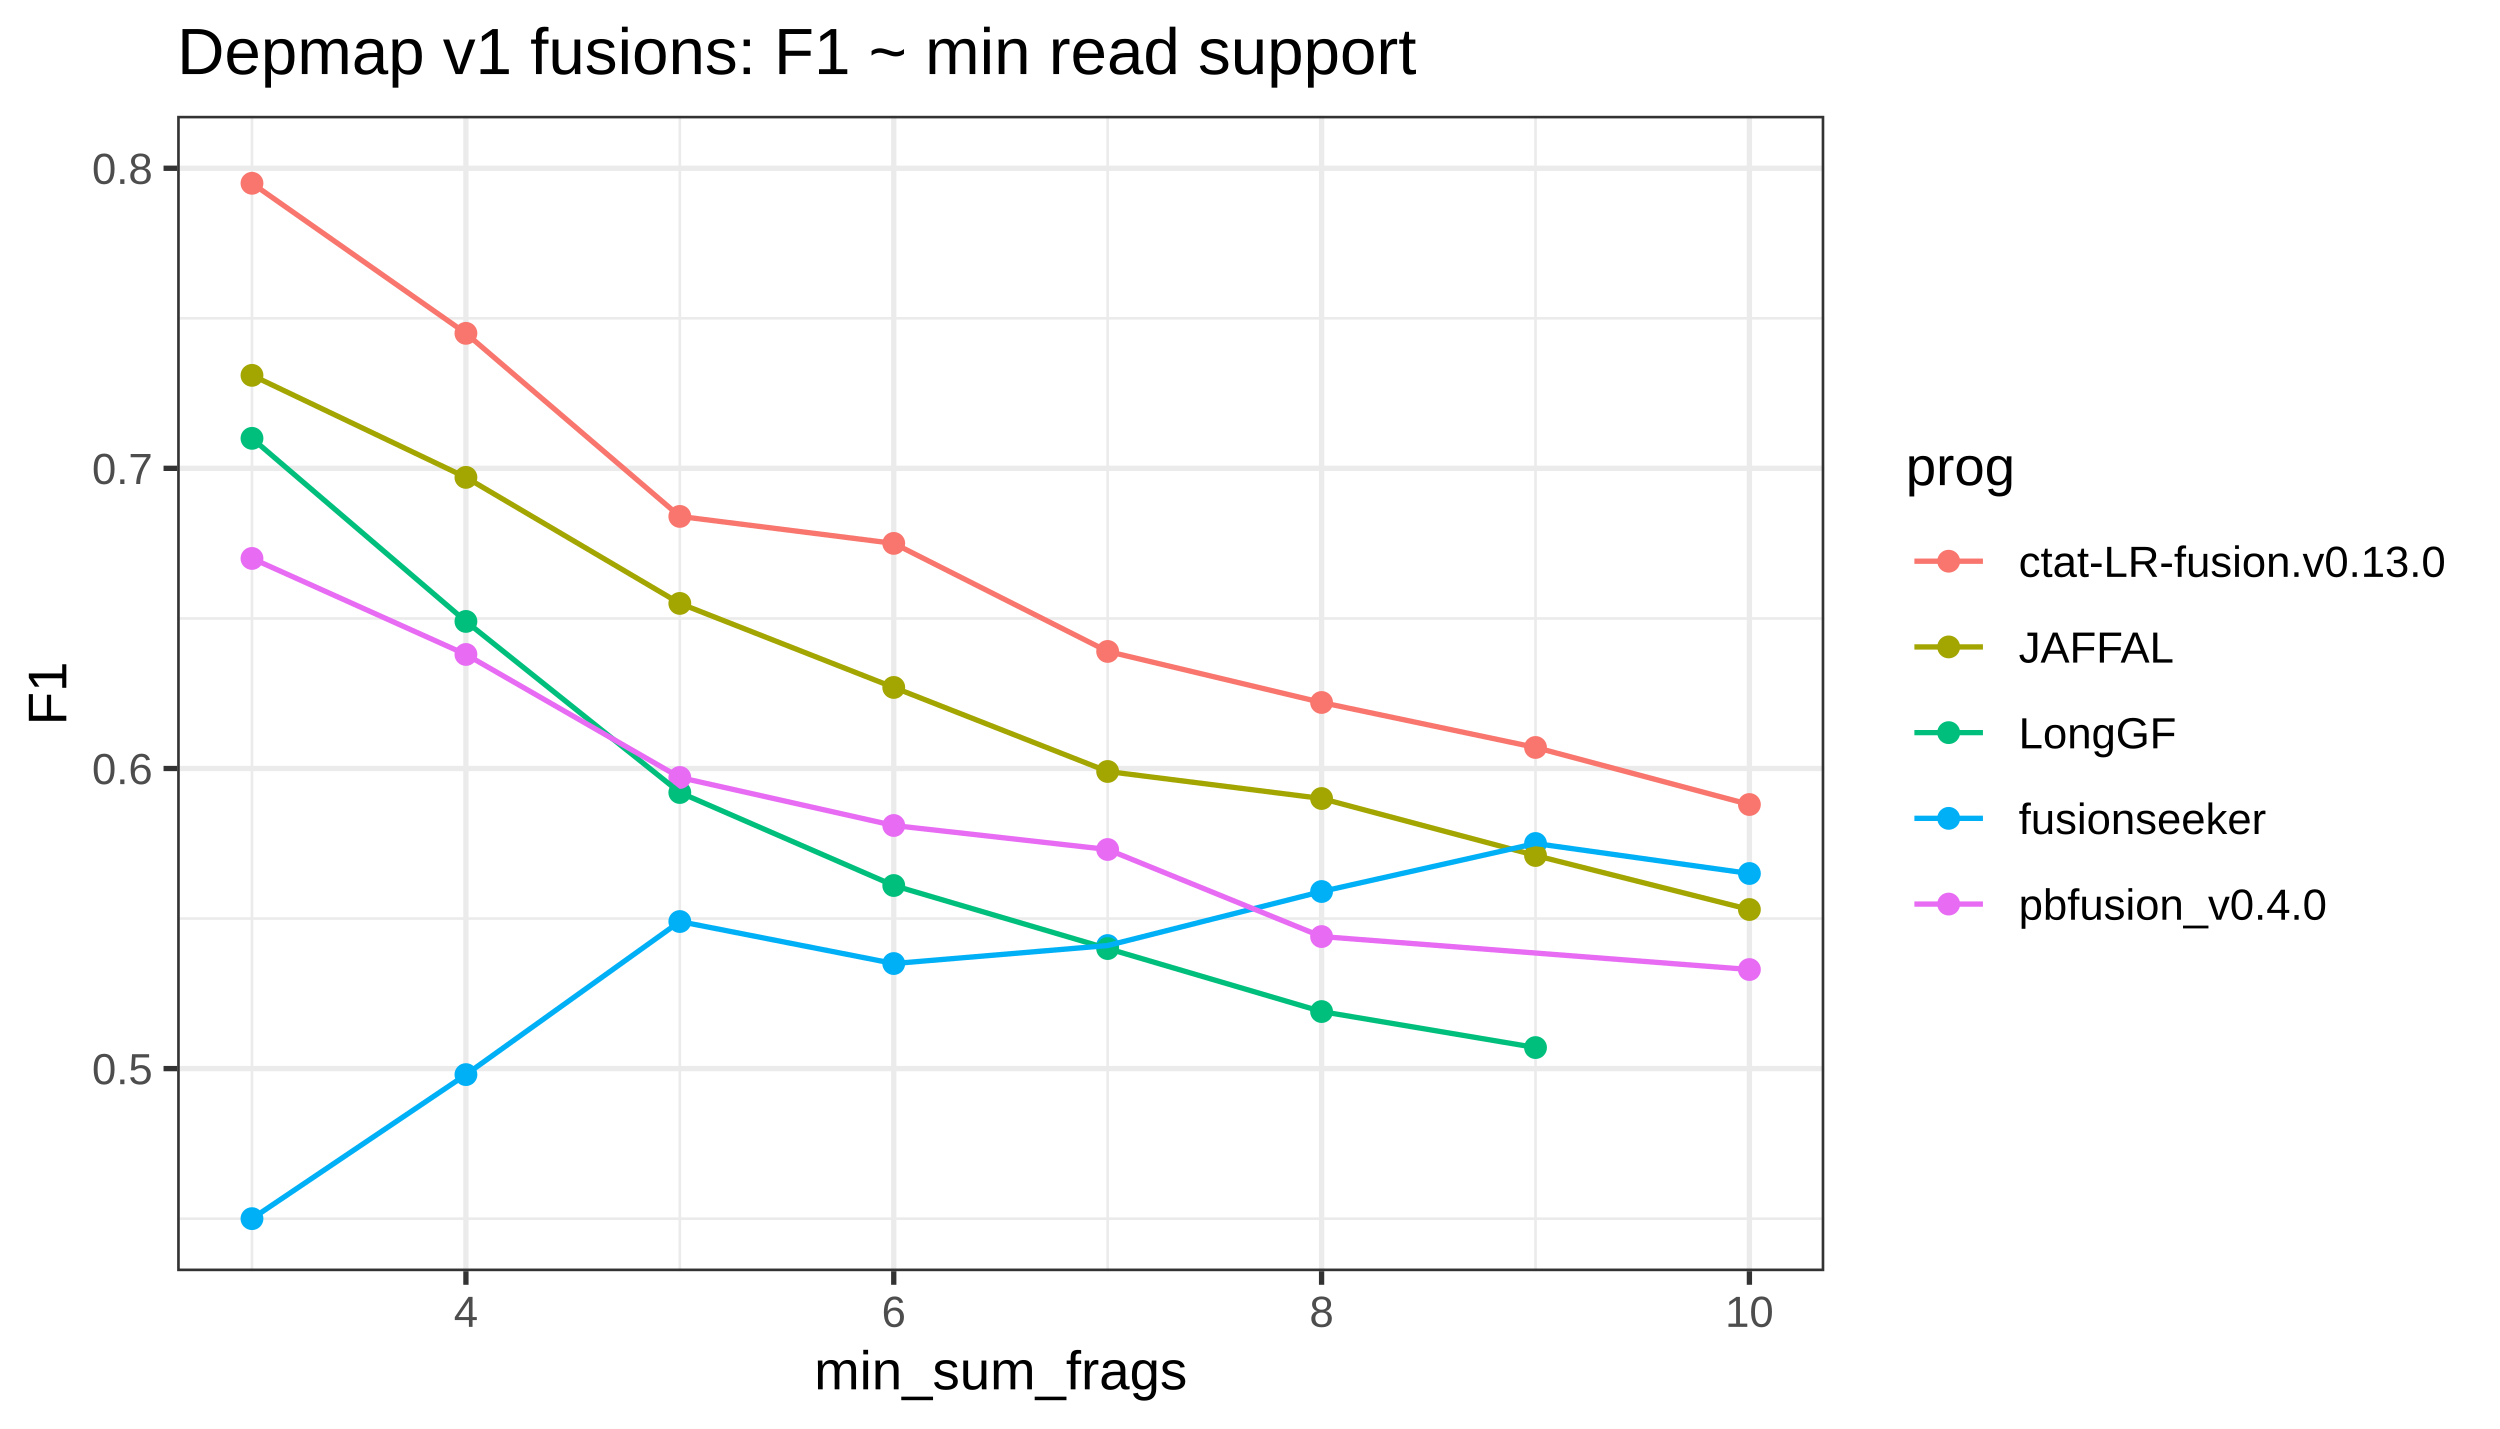
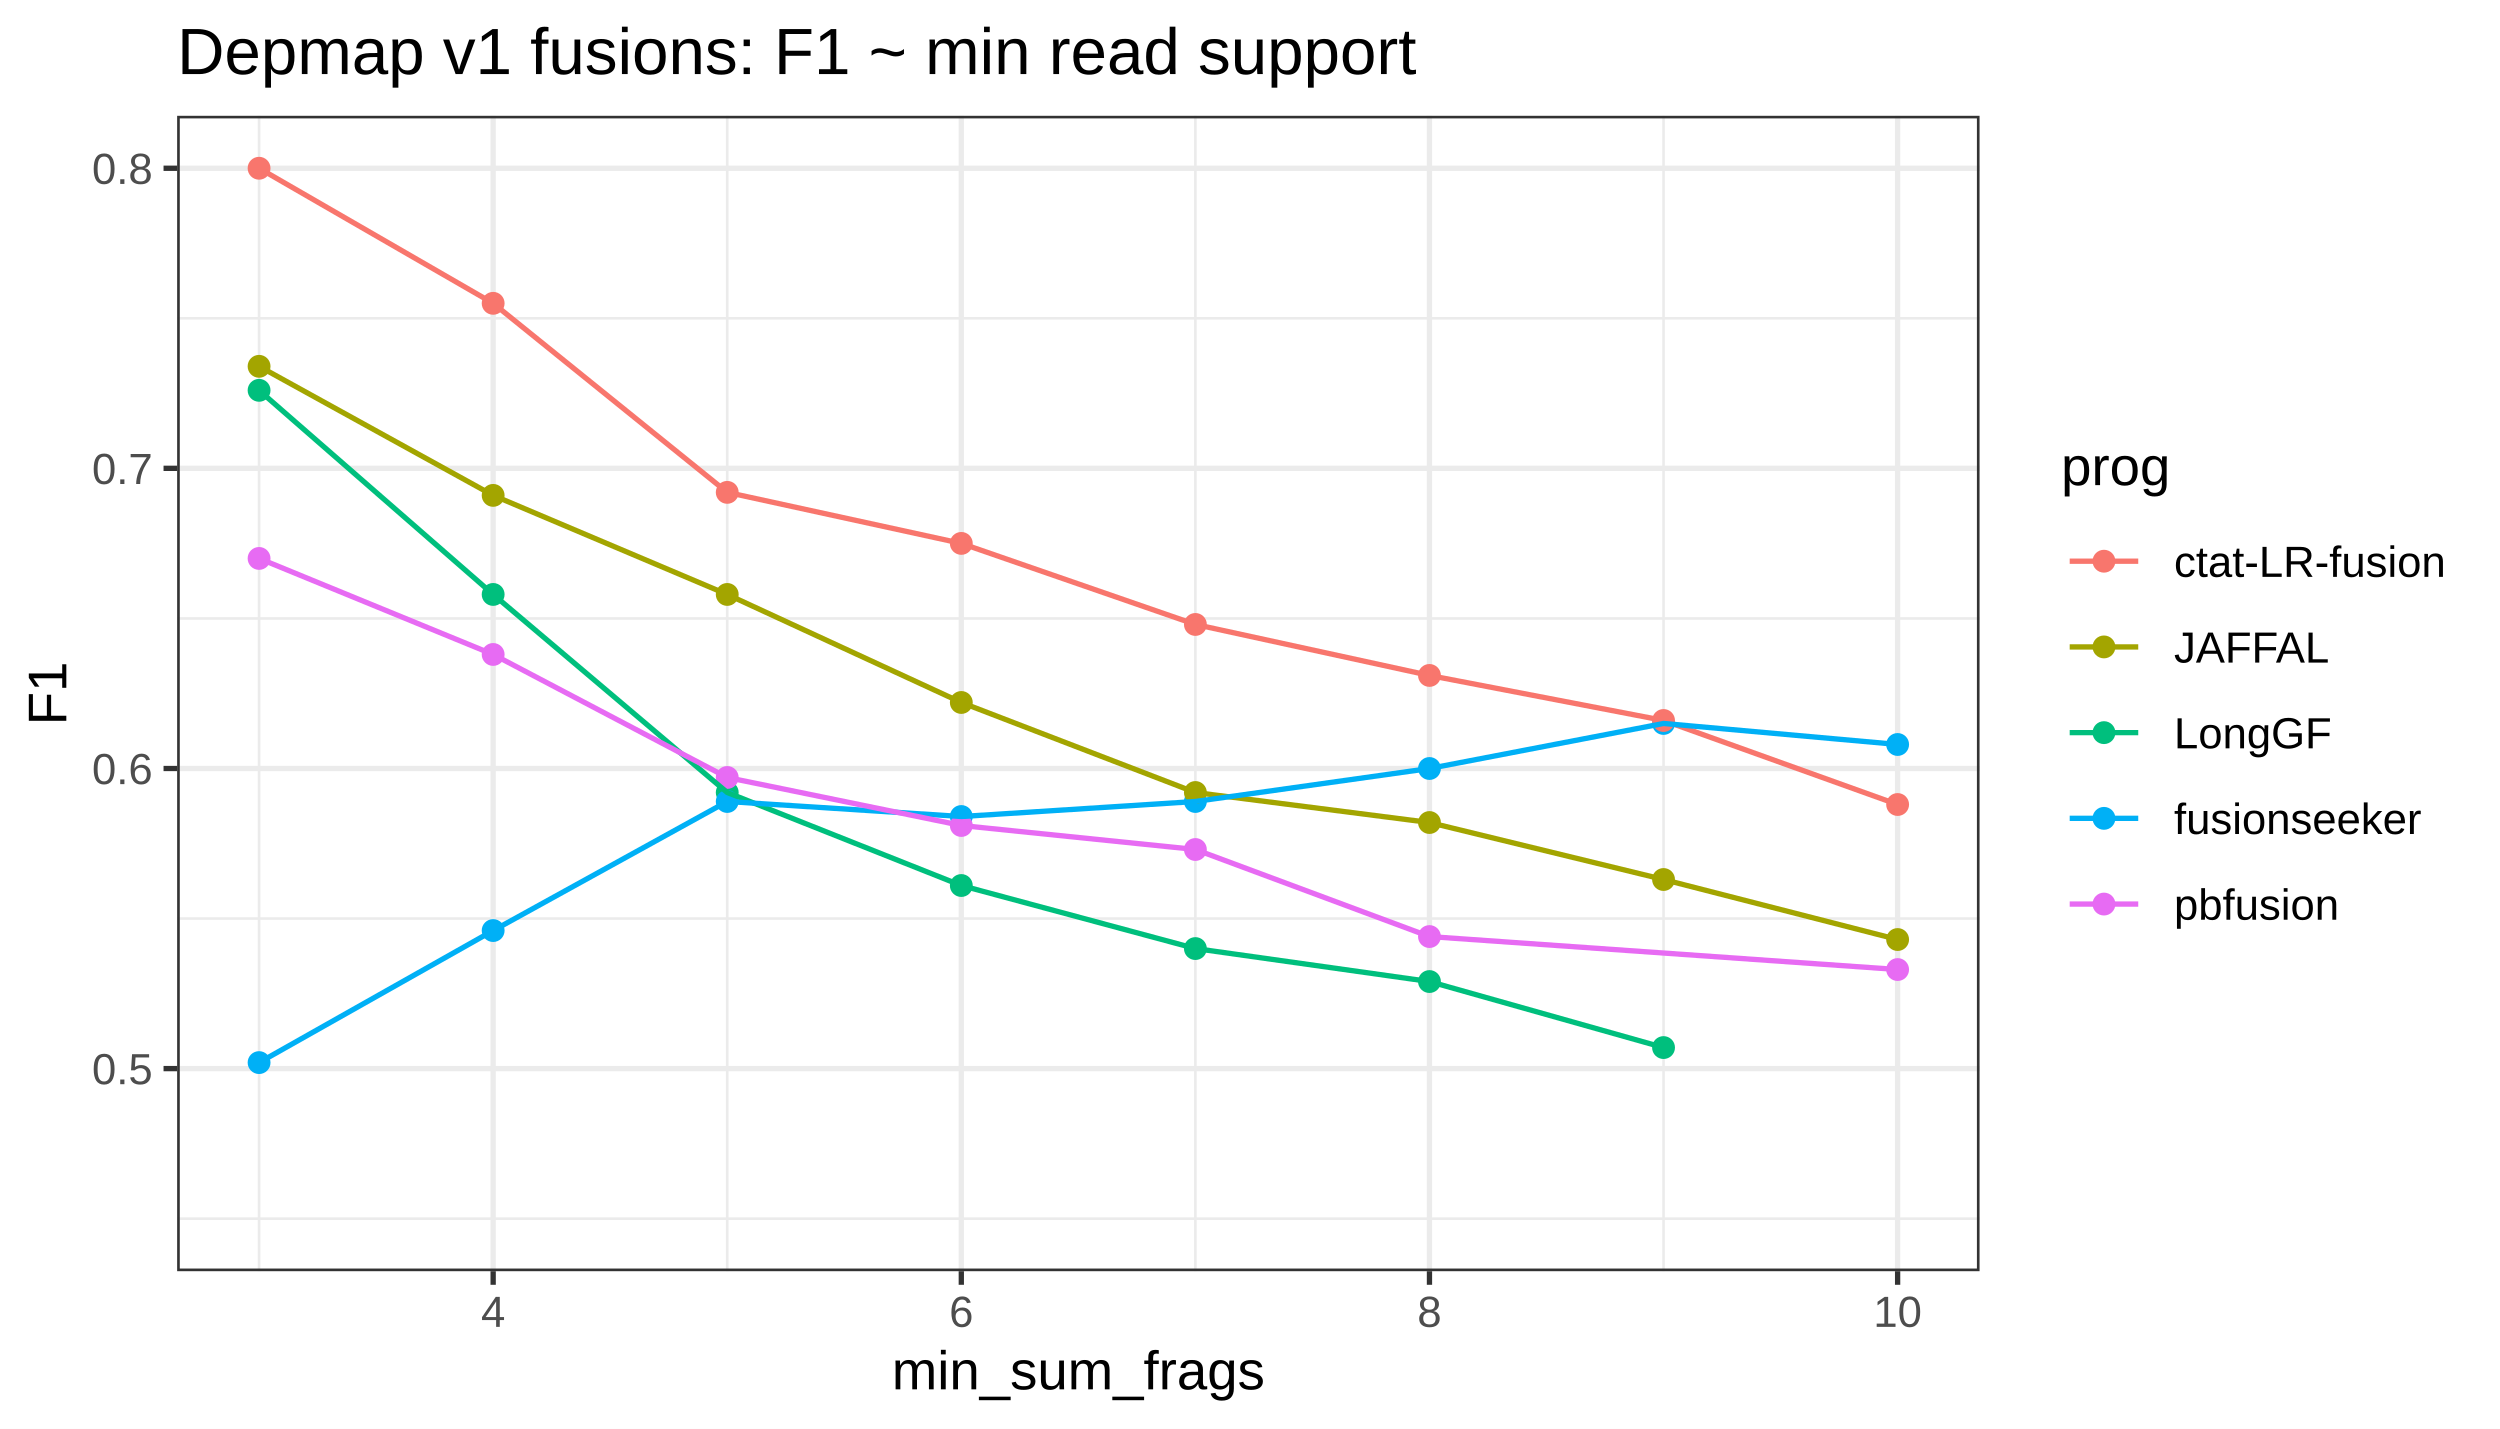
<svg xmlns="http://www.w3.org/2000/svg" class="svglite" width="504.00pt" height="288.00pt" viewBox="0 0 504.00 288.00">
  <defs>
    <style type="text/css">
    .svglite line, .svglite polyline, .svglite polygon, .svglite path, .svglite rect, .svglite circle {
      fill: none;
      stroke: #000000;
      stroke-linecap: round;
      stroke-linejoin: round;
      stroke-miterlimit: 10.00;
    }
    .svglite text {
      white-space: pre;
    }
  </style>
  </defs>
  <rect width="100%" height="100%" style="stroke: none; fill: #FFFFFF;" />
  <defs>
    <clipPath id="cpMC4wMHw1MDQuMDB8MC4wMHwyODguMDA=">
      <rect x="0.00" y="0.00" width="504.00" height="288.00" />
    </clipPath>
  </defs>
  <g clip-path="url(#cpMC4wMHw1MDQuMDB8MC4wMHwyODguMDA=)">
    <rect x="0.00" y="0.00" width="504.00" height="288.00" style="stroke-width: 1.07; stroke: #FFFFFF; fill: #FFFFFF;" />
  </g>
  <defs>
-     <clipPath id="cpMzUuNzF8MzY3Ljc3fDIzLjM0fDI1Ni4yNw==">
-       <rect x="35.71" y="23.34" width="332.07" height="232.93" />
+     <clipPath id="cpMzUuNzF8Mzk5LjA4fDIzLjM0fDI1Ni4yNw==">
+       <rect x="35.71" y="23.34" width="363.37" height="232.93" />
    </clipPath>
  </defs>
-   <g clip-path="url(#cpMzUuNzF8MzY3Ljc3fDIzLjM0fDI1Ni4yNw==)">
-     <rect x="35.71" y="23.34" width="332.07" height="232.93" style="stroke-width: 1.07; stroke: none; fill: #FFFFFF;" />
-     <polyline points="35.71,245.68 367.77,245.68 " style="stroke-width: 0.53; stroke: #EBEBEB; stroke-linecap: butt;" />
-     <polyline points="35.71,185.18 367.77,185.18 " style="stroke-width: 0.53; stroke: #EBEBEB; stroke-linecap: butt;" />
-     <polyline points="35.71,124.68 367.77,124.68 " style="stroke-width: 0.53; stroke: #EBEBEB; stroke-linecap: butt;" />
-     <polyline points="35.71,64.17 367.77,64.17 " style="stroke-width: 0.53; stroke: #EBEBEB; stroke-linecap: butt;" />
-     <polyline points="50.80,256.27 50.80,23.34 " style="stroke-width: 0.53; stroke: #EBEBEB; stroke-linecap: butt;" />
-     <polyline points="137.05,256.27 137.05,23.34 " style="stroke-width: 0.53; stroke: #EBEBEB; stroke-linecap: butt;" />
-     <polyline points="223.30,256.27 223.30,23.34 " style="stroke-width: 0.53; stroke: #EBEBEB; stroke-linecap: butt;" />
-     <polyline points="309.56,256.27 309.56,23.34 " style="stroke-width: 0.53; stroke: #EBEBEB; stroke-linecap: butt;" />
-     <polyline points="35.71,215.43 367.77,215.43 " style="stroke-width: 1.07; stroke: #EBEBEB; stroke-linecap: butt;" />
-     <polyline points="35.71,154.93 367.77,154.93 " style="stroke-width: 1.07; stroke: #EBEBEB; stroke-linecap: butt;" />
-     <polyline points="35.71,94.42 367.77,94.42 " style="stroke-width: 1.07; stroke: #EBEBEB; stroke-linecap: butt;" />
-     <polyline points="35.71,33.92 367.77,33.92 " style="stroke-width: 1.07; stroke: #EBEBEB; stroke-linecap: butt;" />
-     <polyline points="93.93,256.27 93.93,23.34 " style="stroke-width: 1.07; stroke: #EBEBEB; stroke-linecap: butt;" />
-     <polyline points="180.18,256.27 180.18,23.34 " style="stroke-width: 1.07; stroke: #EBEBEB; stroke-linecap: butt;" />
-     <polyline points="266.43,256.27 266.43,23.34 " style="stroke-width: 1.07; stroke: #EBEBEB; stroke-linecap: butt;" />
-     <polyline points="352.68,256.27 352.68,23.34 " style="stroke-width: 1.07; stroke: #EBEBEB; stroke-linecap: butt;" />
-     <circle cx="50.80" cy="245.68" r="1.95" style="stroke-width: 0.71; stroke: #00B0F6; fill: #00B0F6;" />
-     <circle cx="93.93" cy="216.64" r="1.95" style="stroke-width: 0.71; stroke: #00B0F6; fill: #00B0F6;" />
-     <circle cx="137.05" cy="185.78" r="1.95" style="stroke-width: 0.71; stroke: #00B0F6; fill: #00B0F6;" />
-     <circle cx="180.18" cy="194.25" r="1.95" style="stroke-width: 0.71; stroke: #00B0F6; fill: #00B0F6;" />
-     <circle cx="223.30" cy="190.62" r="1.95" style="stroke-width: 0.71; stroke: #00B0F6; fill: #00B0F6;" />
-     <circle cx="266.43" cy="179.73" r="1.95" style="stroke-width: 0.71; stroke: #00B0F6; fill: #00B0F6;" />
-     <circle cx="309.56" cy="170.05" r="1.95" style="stroke-width: 0.71; stroke: #00B0F6; fill: #00B0F6;" />
-     <circle cx="352.68" cy="176.10" r="1.95" style="stroke-width: 0.71; stroke: #00B0F6; fill: #00B0F6;" />
-     <circle cx="50.80" cy="88.37" r="1.95" style="stroke-width: 0.71; stroke: #00BF7D; fill: #00BF7D;" />
-     <circle cx="93.93" cy="125.28" r="1.95" style="stroke-width: 0.71; stroke: #00BF7D; fill: #00BF7D;" />
-     <circle cx="137.05" cy="159.77" r="1.95" style="stroke-width: 0.71; stroke: #00BF7D; fill: #00BF7D;" />
-     <circle cx="180.18" cy="178.52" r="1.95" style="stroke-width: 0.71; stroke: #00BF7D; fill: #00BF7D;" />
-     <circle cx="223.30" cy="191.23" r="1.95" style="stroke-width: 0.71; stroke: #00BF7D; fill: #00BF7D;" />
-     <circle cx="266.43" cy="203.93" r="1.95" style="stroke-width: 0.71; stroke: #00BF7D; fill: #00BF7D;" />
-     <circle cx="309.56" cy="211.19" r="1.95" style="stroke-width: 0.71; stroke: #00BF7D; fill: #00BF7D;" />
-     <circle cx="50.80" cy="112.58" r="1.95" style="stroke-width: 0.71; stroke: #E76BF3; fill: #E76BF3;" />
-     <circle cx="93.93" cy="131.94" r="1.95" style="stroke-width: 0.71; stroke: #E76BF3; fill: #E76BF3;" />
-     <circle cx="137.05" cy="156.74" r="1.95" style="stroke-width: 0.71; stroke: #E76BF3; fill: #E76BF3;" />
-     <circle cx="180.18" cy="166.42" r="1.95" style="stroke-width: 0.71; stroke: #E76BF3; fill: #E76BF3;" />
-     <circle cx="223.30" cy="171.26" r="1.95" style="stroke-width: 0.71; stroke: #E76BF3; fill: #E76BF3;" />
-     <circle cx="266.43" cy="188.81" r="1.95" style="stroke-width: 0.71; stroke: #E76BF3; fill: #E76BF3;" />
-     <circle cx="352.68" cy="195.46" r="1.95" style="stroke-width: 0.71; stroke: #E76BF3; fill: #E76BF3;" />
-     <circle cx="50.80" cy="75.67" r="1.95" style="stroke-width: 0.71; stroke: #A3A500; fill: #A3A500;" />
-     <circle cx="93.93" cy="96.24" r="1.95" style="stroke-width: 0.71; stroke: #A3A500; fill: #A3A500;" />
-     <circle cx="137.05" cy="121.65" r="1.95" style="stroke-width: 0.71; stroke: #A3A500; fill: #A3A500;" />
-     <circle cx="180.18" cy="138.59" r="1.95" style="stroke-width: 0.71; stroke: #A3A500; fill: #A3A500;" />
-     <circle cx="223.30" cy="155.53" r="1.95" style="stroke-width: 0.71; stroke: #A3A500; fill: #A3A500;" />
-     <circle cx="266.43" cy="160.98" r="1.95" style="stroke-width: 0.71; stroke: #A3A500; fill: #A3A500;" />
-     <circle cx="309.56" cy="172.47" r="1.95" style="stroke-width: 0.71; stroke: #A3A500; fill: #A3A500;" />
-     <circle cx="352.68" cy="183.36" r="1.95" style="stroke-width: 0.71; stroke: #A3A500; fill: #A3A500;" />
-     <circle cx="50.80" cy="36.95" r="1.95" style="stroke-width: 0.71; stroke: #F8766D; fill: #F8766D;" />
-     <circle cx="93.93" cy="67.20" r="1.95" style="stroke-width: 0.71; stroke: #F8766D; fill: #F8766D;" />
-     <circle cx="137.05" cy="104.11" r="1.95" style="stroke-width: 0.71; stroke: #F8766D; fill: #F8766D;" />
-     <circle cx="180.18" cy="109.55" r="1.95" style="stroke-width: 0.71; stroke: #F8766D; fill: #F8766D;" />
-     <circle cx="223.30" cy="131.33" r="1.95" style="stroke-width: 0.71; stroke: #F8766D; fill: #F8766D;" />
-     <circle cx="266.43" cy="141.62" r="1.95" style="stroke-width: 0.71; stroke: #F8766D; fill: #F8766D;" />
-     <circle cx="309.56" cy="150.69" r="1.95" style="stroke-width: 0.71; stroke: #F8766D; fill: #F8766D;" />
-     <circle cx="352.68" cy="162.19" r="1.95" style="stroke-width: 0.71; stroke: #F8766D; fill: #F8766D;" />
-     <polyline points="50.80,36.95 93.93,67.20 137.05,104.11 180.18,109.55 223.30,131.33 266.43,141.62 309.56,150.69 352.68,162.19 " style="stroke-width: 1.07; stroke: #F8766D; stroke-linecap: butt;" />
-     <polyline points="50.80,75.67 93.93,96.24 137.05,121.65 180.18,138.59 223.30,155.53 266.43,160.98 309.56,172.47 352.68,183.36 " style="stroke-width: 1.07; stroke: #A3A500; stroke-linecap: butt;" />
-     <polyline points="50.80,88.37 93.93,125.28 137.05,159.77 180.18,178.52 223.30,191.23 266.43,203.93 309.56,211.19 " style="stroke-width: 1.07; stroke: #00BF7D; stroke-linecap: butt;" />
-     <polyline points="50.80,245.68 93.93,216.64 137.05,185.78 180.18,194.25 223.30,190.62 266.43,179.73 309.56,170.05 352.68,176.10 " style="stroke-width: 1.07; stroke: #00B0F6; stroke-linecap: butt;" />
-     <polyline points="50.80,112.58 93.93,131.94 137.05,156.74 180.18,166.42 223.30,171.26 266.43,188.81 352.68,195.46 " style="stroke-width: 1.07; stroke: #E76BF3; stroke-linecap: butt;" />
-     <rect x="35.71" y="23.34" width="332.07" height="232.93" style="stroke-width: 1.07; stroke: #333333;" />
+   <g clip-path="url(#cpMzUuNzF8Mzk5LjA4fDIzLjM0fDI1Ni4yNw==)">
+     <rect x="35.71" y="23.34" width="363.37" height="232.93" style="stroke-width: 1.07; stroke: none; fill: #FFFFFF;" />
+     <polyline points="35.71,245.68 399.08,245.68 " style="stroke-width: 0.53; stroke: #EBEBEB; stroke-linecap: butt;" />
+     <polyline points="35.71,185.18 399.08,185.18 " style="stroke-width: 0.53; stroke: #EBEBEB; stroke-linecap: butt;" />
+     <polyline points="35.71,124.68 399.08,124.68 " style="stroke-width: 0.53; stroke: #EBEBEB; stroke-linecap: butt;" />
+     <polyline points="35.71,64.17 399.08,64.17 " style="stroke-width: 0.53; stroke: #EBEBEB; stroke-linecap: butt;" />
+     <polyline points="52.23,256.27 52.23,23.34 " style="stroke-width: 0.53; stroke: #EBEBEB; stroke-linecap: butt;" />
+     <polyline points="146.61,256.27 146.61,23.34 " style="stroke-width: 0.53; stroke: #EBEBEB; stroke-linecap: butt;" />
+     <polyline points="240.99,256.27 240.99,23.34 " style="stroke-width: 0.53; stroke: #EBEBEB; stroke-linecap: butt;" />
+     <polyline points="335.37,256.27 335.37,23.34 " style="stroke-width: 0.53; stroke: #EBEBEB; stroke-linecap: butt;" />
+     <polyline points="35.71,215.43 399.08,215.43 " style="stroke-width: 1.07; stroke: #EBEBEB; stroke-linecap: butt;" />
+     <polyline points="35.71,154.93 399.08,154.93 " style="stroke-width: 1.07; stroke: #EBEBEB; stroke-linecap: butt;" />
+     <polyline points="35.71,94.42 399.08,94.42 " style="stroke-width: 1.07; stroke: #EBEBEB; stroke-linecap: butt;" />
+     <polyline points="35.71,33.92 399.08,33.92 " style="stroke-width: 1.07; stroke: #EBEBEB; stroke-linecap: butt;" />
+     <polyline points="99.42,256.27 99.42,23.34 " style="stroke-width: 1.07; stroke: #EBEBEB; stroke-linecap: butt;" />
+     <polyline points="193.80,256.27 193.80,23.34 " style="stroke-width: 1.07; stroke: #EBEBEB; stroke-linecap: butt;" />
+     <polyline points="288.18,256.27 288.18,23.34 " style="stroke-width: 1.07; stroke: #EBEBEB; stroke-linecap: butt;" />
+     <polyline points="382.56,256.27 382.56,23.34 " style="stroke-width: 1.07; stroke: #EBEBEB; stroke-linecap: butt;" />
+     <circle cx="52.23" cy="78.69" r="1.95" style="stroke-width: 0.71; stroke: #00BF7D; fill: #00BF7D;" />
+     <circle cx="99.42" cy="119.84" r="1.95" style="stroke-width: 0.71; stroke: #00BF7D; fill: #00BF7D;" />
+     <circle cx="146.61" cy="159.77" r="1.95" style="stroke-width: 0.71; stroke: #00BF7D; fill: #00BF7D;" />
+     <circle cx="193.80" cy="178.52" r="1.95" style="stroke-width: 0.71; stroke: #00BF7D; fill: #00BF7D;" />
+     <circle cx="240.99" cy="191.23" r="1.95" style="stroke-width: 0.71; stroke: #00BF7D; fill: #00BF7D;" />
+     <circle cx="288.18" cy="197.88" r="1.95" style="stroke-width: 0.71; stroke: #00BF7D; fill: #00BF7D;" />
+     <circle cx="335.37" cy="211.19" r="1.95" style="stroke-width: 0.71; stroke: #00BF7D; fill: #00BF7D;" />
+     <circle cx="52.23" cy="214.22" r="1.95" style="stroke-width: 0.71; stroke: #00B0F6; fill: #00B0F6;" />
+     <circle cx="99.42" cy="187.60" r="1.95" style="stroke-width: 0.71; stroke: #00B0F6; fill: #00B0F6;" />
+     <circle cx="146.61" cy="161.58" r="1.95" style="stroke-width: 0.71; stroke: #00B0F6; fill: #00B0F6;" />
+     <circle cx="193.80" cy="164.61" r="1.95" style="stroke-width: 0.71; stroke: #00B0F6; fill: #00B0F6;" />
+     <circle cx="240.99" cy="161.58" r="1.95" style="stroke-width: 0.71; stroke: #00B0F6; fill: #00B0F6;" />
+     <circle cx="288.18" cy="154.93" r="1.95" style="stroke-width: 0.71; stroke: #00B0F6; fill: #00B0F6;" />
+     <circle cx="335.37" cy="145.85" r="1.95" style="stroke-width: 0.71; stroke: #00B0F6; fill: #00B0F6;" />
+     <circle cx="382.56" cy="150.09" r="1.95" style="stroke-width: 0.71; stroke: #00B0F6; fill: #00B0F6;" />
+     <circle cx="52.23" cy="112.58" r="1.95" style="stroke-width: 0.71; stroke: #E76BF3; fill: #E76BF3;" />
+     <circle cx="99.42" cy="131.94" r="1.95" style="stroke-width: 0.71; stroke: #E76BF3; fill: #E76BF3;" />
+     <circle cx="146.61" cy="156.74" r="1.95" style="stroke-width: 0.71; stroke: #E76BF3; fill: #E76BF3;" />
+     <circle cx="193.80" cy="166.42" r="1.95" style="stroke-width: 0.71; stroke: #E76BF3; fill: #E76BF3;" />
+     <circle cx="240.99" cy="171.26" r="1.95" style="stroke-width: 0.71; stroke: #E76BF3; fill: #E76BF3;" />
+     <circle cx="288.18" cy="188.81" r="1.95" style="stroke-width: 0.71; stroke: #E76BF3; fill: #E76BF3;" />
+     <circle cx="382.56" cy="195.46" r="1.95" style="stroke-width: 0.71; stroke: #E76BF3; fill: #E76BF3;" />
+     <circle cx="52.23" cy="33.92" r="1.95" style="stroke-width: 0.71; stroke: #F8766D; fill: #F8766D;" />
+     <circle cx="99.42" cy="61.15" r="1.95" style="stroke-width: 0.71; stroke: #F8766D; fill: #F8766D;" />
+     <circle cx="146.61" cy="99.26" r="1.95" style="stroke-width: 0.71; stroke: #F8766D; fill: #F8766D;" />
+     <circle cx="193.80" cy="109.55" r="1.95" style="stroke-width: 0.71; stroke: #F8766D; fill: #F8766D;" />
+     <circle cx="240.99" cy="125.89" r="1.95" style="stroke-width: 0.71; stroke: #F8766D; fill: #F8766D;" />
+     <circle cx="288.18" cy="136.17" r="1.95" style="stroke-width: 0.71; stroke: #F8766D; fill: #F8766D;" />
+     <circle cx="335.37" cy="145.25" r="1.95" style="stroke-width: 0.71; stroke: #F8766D; fill: #F8766D;" />
+     <circle cx="382.56" cy="162.19" r="1.95" style="stroke-width: 0.71; stroke: #F8766D; fill: #F8766D;" />
+     <circle cx="52.23" cy="73.85" r="1.95" style="stroke-width: 0.71; stroke: #A3A500; fill: #A3A500;" />
+     <circle cx="99.42" cy="99.87" r="1.95" style="stroke-width: 0.71; stroke: #A3A500; fill: #A3A500;" />
+     <circle cx="146.61" cy="119.84" r="1.95" style="stroke-width: 0.71; stroke: #A3A500; fill: #A3A500;" />
+     <circle cx="193.80" cy="141.62" r="1.95" style="stroke-width: 0.71; stroke: #A3A500; fill: #A3A500;" />
+     <circle cx="240.99" cy="159.77" r="1.95" style="stroke-width: 0.71; stroke: #A3A500; fill: #A3A500;" />
+     <circle cx="288.18" cy="165.82" r="1.95" style="stroke-width: 0.71; stroke: #A3A500; fill: #A3A500;" />
+     <circle cx="335.37" cy="177.31" r="1.95" style="stroke-width: 0.71; stroke: #A3A500; fill: #A3A500;" />
+     <circle cx="382.56" cy="189.41" r="1.95" style="stroke-width: 0.71; stroke: #A3A500; fill: #A3A500;" />
+     <polyline points="52.23,33.92 99.42,61.15 146.61,99.26 193.80,109.55 240.99,125.89 288.18,136.17 335.37,145.25 382.56,162.19 " style="stroke-width: 1.07; stroke: #F8766D; stroke-linecap: butt;" />
+     <polyline points="52.23,73.85 99.42,99.87 146.61,119.84 193.80,141.62 240.99,159.77 288.18,165.82 335.37,177.31 382.56,189.41 " style="stroke-width: 1.07; stroke: #A3A500; stroke-linecap: butt;" />
+     <polyline points="52.23,78.69 99.42,119.84 146.61,159.77 193.80,178.52 240.99,191.23 288.18,197.88 335.37,211.19 " style="stroke-width: 1.07; stroke: #00BF7D; stroke-linecap: butt;" />
+     <polyline points="52.23,214.22 99.42,187.60 146.61,161.58 193.80,164.61 240.99,161.58 288.18,154.93 335.37,145.85 382.56,150.09 " style="stroke-width: 1.07; stroke: #00B0F6; stroke-linecap: butt;" />
+     <polyline points="52.23,112.58 99.42,131.94 146.61,156.74 193.80,166.42 240.99,171.26 288.18,188.81 382.56,195.46 " style="stroke-width: 1.07; stroke: #E76BF3; stroke-linecap: butt;" />
+     <rect x="35.71" y="23.34" width="363.37" height="232.93" style="stroke-width: 1.07; stroke: #333333;" />
  </g>
  <g clip-path="url(#cpMC4wMHw1MDQuMDB8MC4wMHwyODguMDA=)">
    <text x="30.78" y="218.58" text-anchor="end" style="font-size: 8.80px;fill: #4D4D4D; font-family: &quot;Arial&quot;;" textLength="12.23px" lengthAdjust="spacingAndGlyphs">0.5</text>
    <text x="30.78" y="158.08" text-anchor="end" style="font-size: 8.80px;fill: #4D4D4D; font-family: &quot;Arial&quot;;" textLength="12.23px" lengthAdjust="spacingAndGlyphs">0.6</text>
    <text x="30.78" y="97.58" text-anchor="end" style="font-size: 8.80px;fill: #4D4D4D; font-family: &quot;Arial&quot;;" textLength="12.23px" lengthAdjust="spacingAndGlyphs">0.7</text>
    <text x="30.78" y="37.08" text-anchor="end" style="font-size: 8.80px;fill: #4D4D4D; font-family: &quot;Arial&quot;;" textLength="12.23px" lengthAdjust="spacingAndGlyphs">0.8</text>
    <polyline points="32.97,215.43 35.71,215.43 " style="stroke-width: 1.07; stroke: #333333; stroke-linecap: butt;" />
    <polyline points="32.97,154.93 35.71,154.93 " style="stroke-width: 1.07; stroke: #333333; stroke-linecap: butt;" />
    <polyline points="32.97,94.42 35.71,94.42 " style="stroke-width: 1.07; stroke: #333333; stroke-linecap: butt;" />
    <polyline points="32.97,33.92 35.71,33.92 " style="stroke-width: 1.07; stroke: #333333; stroke-linecap: butt;" />
-     <polyline points="93.93,259.01 93.93,256.27 " style="stroke-width: 1.07; stroke: #333333; stroke-linecap: butt;" />
-     <polyline points="180.18,259.01 180.18,256.27 " style="stroke-width: 1.07; stroke: #333333; stroke-linecap: butt;" />
-     <polyline points="266.43,259.01 266.43,256.27 " style="stroke-width: 1.07; stroke: #333333; stroke-linecap: butt;" />
-     <polyline points="352.68,259.01 352.68,256.27 " style="stroke-width: 1.07; stroke: #333333; stroke-linecap: butt;" />
-     <text x="93.93" y="267.50" text-anchor="middle" style="font-size: 8.80px;fill: #4D4D4D; font-family: &quot;Arial&quot;;" textLength="4.90px" lengthAdjust="spacingAndGlyphs">4</text>
-     <text x="180.18" y="267.50" text-anchor="middle" style="font-size: 8.80px;fill: #4D4D4D; font-family: &quot;Arial&quot;;" textLength="4.90px" lengthAdjust="spacingAndGlyphs">6</text>
-     <text x="266.43" y="267.50" text-anchor="middle" style="font-size: 8.80px;fill: #4D4D4D; font-family: &quot;Arial&quot;;" textLength="4.90px" lengthAdjust="spacingAndGlyphs">8</text>
-     <text x="352.68" y="267.50" text-anchor="middle" style="font-size: 8.80px;fill: #4D4D4D; font-family: &quot;Arial&quot;;" textLength="9.79px" lengthAdjust="spacingAndGlyphs">10</text>
-     <text x="201.74" y="280.09" text-anchor="middle" style="font-size: 11.00px; font-family: &quot;Arial&quot;;" textLength="75.21px" lengthAdjust="spacingAndGlyphs">min_sum_frags</text>
+     <polyline points="99.42,259.01 99.42,256.27 " style="stroke-width: 1.07; stroke: #333333; stroke-linecap: butt;" />
+     <polyline points="193.80,259.01 193.80,256.27 " style="stroke-width: 1.07; stroke: #333333; stroke-linecap: butt;" />
+     <polyline points="288.18,259.01 288.18,256.27 " style="stroke-width: 1.07; stroke: #333333; stroke-linecap: butt;" />
+     <polyline points="382.56,259.01 382.56,256.27 " style="stroke-width: 1.07; stroke: #333333; stroke-linecap: butt;" />
+     <text x="99.42" y="267.50" text-anchor="middle" style="font-size: 8.80px;fill: #4D4D4D; font-family: &quot;Arial&quot;;" textLength="4.90px" lengthAdjust="spacingAndGlyphs">4</text>
+     <text x="193.80" y="267.50" text-anchor="middle" style="font-size: 8.80px;fill: #4D4D4D; font-family: &quot;Arial&quot;;" textLength="4.90px" lengthAdjust="spacingAndGlyphs">6</text>
+     <text x="288.18" y="267.50" text-anchor="middle" style="font-size: 8.80px;fill: #4D4D4D; font-family: &quot;Arial&quot;;" textLength="4.90px" lengthAdjust="spacingAndGlyphs">8</text>
+     <text x="382.56" y="267.50" text-anchor="middle" style="font-size: 8.80px;fill: #4D4D4D; font-family: &quot;Arial&quot;;" textLength="9.79px" lengthAdjust="spacingAndGlyphs">10</text>
+     <text x="217.39" y="280.09" text-anchor="middle" style="font-size: 11.00px; font-family: &quot;Arial&quot;;" textLength="75.21px" lengthAdjust="spacingAndGlyphs">min_sum_frags</text>
    <text transform="translate(13.37,139.80) rotate(-90)" text-anchor="middle" style="font-size: 11.00px; font-family: &quot;Arial&quot;;" textLength="12.84px" lengthAdjust="spacingAndGlyphs">F1</text>
-     <rect x="378.73" y="83.22" width="119.79" height="113.16" style="stroke-width: 1.07; stroke: none; fill: #FFFFFF;" />
-     <text x="384.21" y="97.81" style="font-size: 11.00px; font-family: &quot;Arial&quot;;" textLength="22.02px" lengthAdjust="spacingAndGlyphs">prog</text>
-     <rect x="384.21" y="104.50" width="17.28" height="17.28" style="stroke-width: 1.07; stroke: none; fill: #FFFFFF;" />
-     <circle cx="392.85" cy="113.14" r="1.95" style="stroke-width: 0.71; stroke: #F8766D; fill: #F8766D;" />
-     <line x1="385.94" y1="113.14" x2="399.76" y2="113.14" style="stroke-width: 1.07; stroke: #F8766D; stroke-linecap: butt;" />
-     <rect x="384.21" y="121.78" width="17.28" height="17.28" style="stroke-width: 1.07; stroke: none; fill: #FFFFFF;" />
-     <circle cx="392.85" cy="130.42" r="1.95" style="stroke-width: 0.71; stroke: #A3A500; fill: #A3A500;" />
-     <line x1="385.94" y1="130.42" x2="399.76" y2="130.42" style="stroke-width: 1.07; stroke: #A3A500; stroke-linecap: butt;" />
-     <rect x="384.21" y="139.06" width="17.28" height="17.28" style="stroke-width: 1.07; stroke: none; fill: #FFFFFF;" />
-     <circle cx="392.85" cy="147.70" r="1.95" style="stroke-width: 0.71; stroke: #00BF7D; fill: #00BF7D;" />
-     <line x1="385.94" y1="147.70" x2="399.76" y2="147.70" style="stroke-width: 1.07; stroke: #00BF7D; stroke-linecap: butt;" />
-     <rect x="384.21" y="156.34" width="17.28" height="17.28" style="stroke-width: 1.07; stroke: none; fill: #FFFFFF;" />
-     <circle cx="392.85" cy="164.98" r="1.95" style="stroke-width: 0.71; stroke: #00B0F6; fill: #00B0F6;" />
-     <line x1="385.94" y1="164.98" x2="399.76" y2="164.98" style="stroke-width: 1.07; stroke: #00B0F6; stroke-linecap: butt;" />
-     <rect x="384.21" y="173.62" width="17.28" height="17.28" style="stroke-width: 1.07; stroke: none; fill: #FFFFFF;" />
-     <circle cx="392.85" cy="182.26" r="1.95" style="stroke-width: 0.71; stroke: #E76BF3; fill: #E76BF3;" />
-     <line x1="385.94" y1="182.26" x2="399.76" y2="182.26" style="stroke-width: 1.07; stroke: #E76BF3; stroke-linecap: butt;" />
-     <text x="406.97" y="116.30" style="font-size: 8.80px; font-family: &quot;Arial&quot;;" textLength="86.07px" lengthAdjust="spacingAndGlyphs">ctat-LR-fusion.v0.13.0</text>
-     <text x="406.97" y="133.58" style="font-size: 8.80px; font-family: &quot;Arial&quot;;" textLength="31.77px" lengthAdjust="spacingAndGlyphs">JAFFAL</text>
-     <text x="406.97" y="150.86" style="font-size: 8.80px; font-family: &quot;Arial&quot;;" textLength="31.80px" lengthAdjust="spacingAndGlyphs">LongGF</text>
-     <text x="406.97" y="168.14" style="font-size: 8.80px; font-family: &quot;Arial&quot;;" textLength="49.90px" lengthAdjust="spacingAndGlyphs">fusionseeker</text>
-     <text x="406.97" y="185.42" style="font-size: 8.80px; font-family: &quot;Arial&quot;;" textLength="62.14px" lengthAdjust="spacingAndGlyphs">pbfusion_v0.4.0</text>
+     <rect x="410.04" y="83.22" width="88.48" height="113.16" style="stroke-width: 1.07; stroke: none; fill: #FFFFFF;" />
+     <text x="415.52" y="97.81" style="font-size: 11.00px; font-family: &quot;Arial&quot;;" textLength="22.02px" lengthAdjust="spacingAndGlyphs">prog</text>
+     <rect x="415.52" y="104.50" width="17.28" height="17.28" style="stroke-width: 1.07; stroke: none; fill: #FFFFFF;" />
+     <circle cx="424.16" cy="113.14" r="1.95" style="stroke-width: 0.71; stroke: #F8766D; fill: #F8766D;" />
+     <line x1="417.25" y1="113.14" x2="431.07" y2="113.14" style="stroke-width: 1.07; stroke: #F8766D; stroke-linecap: butt;" />
+     <rect x="415.52" y="121.78" width="17.28" height="17.28" style="stroke-width: 1.07; stroke: none; fill: #FFFFFF;" />
+     <circle cx="424.16" cy="130.42" r="1.95" style="stroke-width: 0.71; stroke: #A3A500; fill: #A3A500;" />
+     <line x1="417.25" y1="130.42" x2="431.07" y2="130.42" style="stroke-width: 1.07; stroke: #A3A500; stroke-linecap: butt;" />
+     <rect x="415.52" y="139.06" width="17.28" height="17.28" style="stroke-width: 1.07; stroke: none; fill: #FFFFFF;" />
+     <circle cx="424.16" cy="147.70" r="1.95" style="stroke-width: 0.71; stroke: #00BF7D; fill: #00BF7D;" />
+     <line x1="417.25" y1="147.70" x2="431.07" y2="147.70" style="stroke-width: 1.07; stroke: #00BF7D; stroke-linecap: butt;" />
+     <rect x="415.52" y="156.34" width="17.28" height="17.28" style="stroke-width: 1.07; stroke: none; fill: #FFFFFF;" />
+     <circle cx="424.16" cy="164.98" r="1.95" style="stroke-width: 0.71; stroke: #00B0F6; fill: #00B0F6;" />
+     <line x1="417.25" y1="164.98" x2="431.07" y2="164.98" style="stroke-width: 1.07; stroke: #00B0F6; stroke-linecap: butt;" />
+     <rect x="415.52" y="173.62" width="17.28" height="17.28" style="stroke-width: 1.07; stroke: none; fill: #FFFFFF;" />
+     <circle cx="424.16" cy="182.26" r="1.95" style="stroke-width: 0.71; stroke: #E76BF3; fill: #E76BF3;" />
+     <line x1="417.25" y1="182.26" x2="431.07" y2="182.26" style="stroke-width: 1.07; stroke: #E76BF3; stroke-linecap: butt;" />
+     <text x="438.28" y="116.30" style="font-size: 8.80px; font-family: &quot;Arial&quot;;" textLength="54.76px" lengthAdjust="spacingAndGlyphs">ctat-LR-fusion</text>
+     <text x="438.28" y="133.58" style="font-size: 8.80px; font-family: &quot;Arial&quot;;" textLength="31.77px" lengthAdjust="spacingAndGlyphs">JAFFAL</text>
+     <text x="438.28" y="150.86" style="font-size: 8.80px; font-family: &quot;Arial&quot;;" textLength="31.80px" lengthAdjust="spacingAndGlyphs">LongGF</text>
+     <text x="438.28" y="168.14" style="font-size: 8.80px; font-family: &quot;Arial&quot;;" textLength="49.90px" lengthAdjust="spacingAndGlyphs">fusionseeker</text>
+     <text x="438.28" y="185.42" style="font-size: 8.80px; font-family: &quot;Arial&quot;;" textLength="33.27px" lengthAdjust="spacingAndGlyphs">pbfusion</text>
    <text x="35.71" y="14.94" style="font-size: 13.20px; font-family: &quot;Arial&quot;;" textLength="249.66px" lengthAdjust="spacingAndGlyphs">Depmap v1 fusions: F1 ~ min read support</text>
  </g>
</svg>
